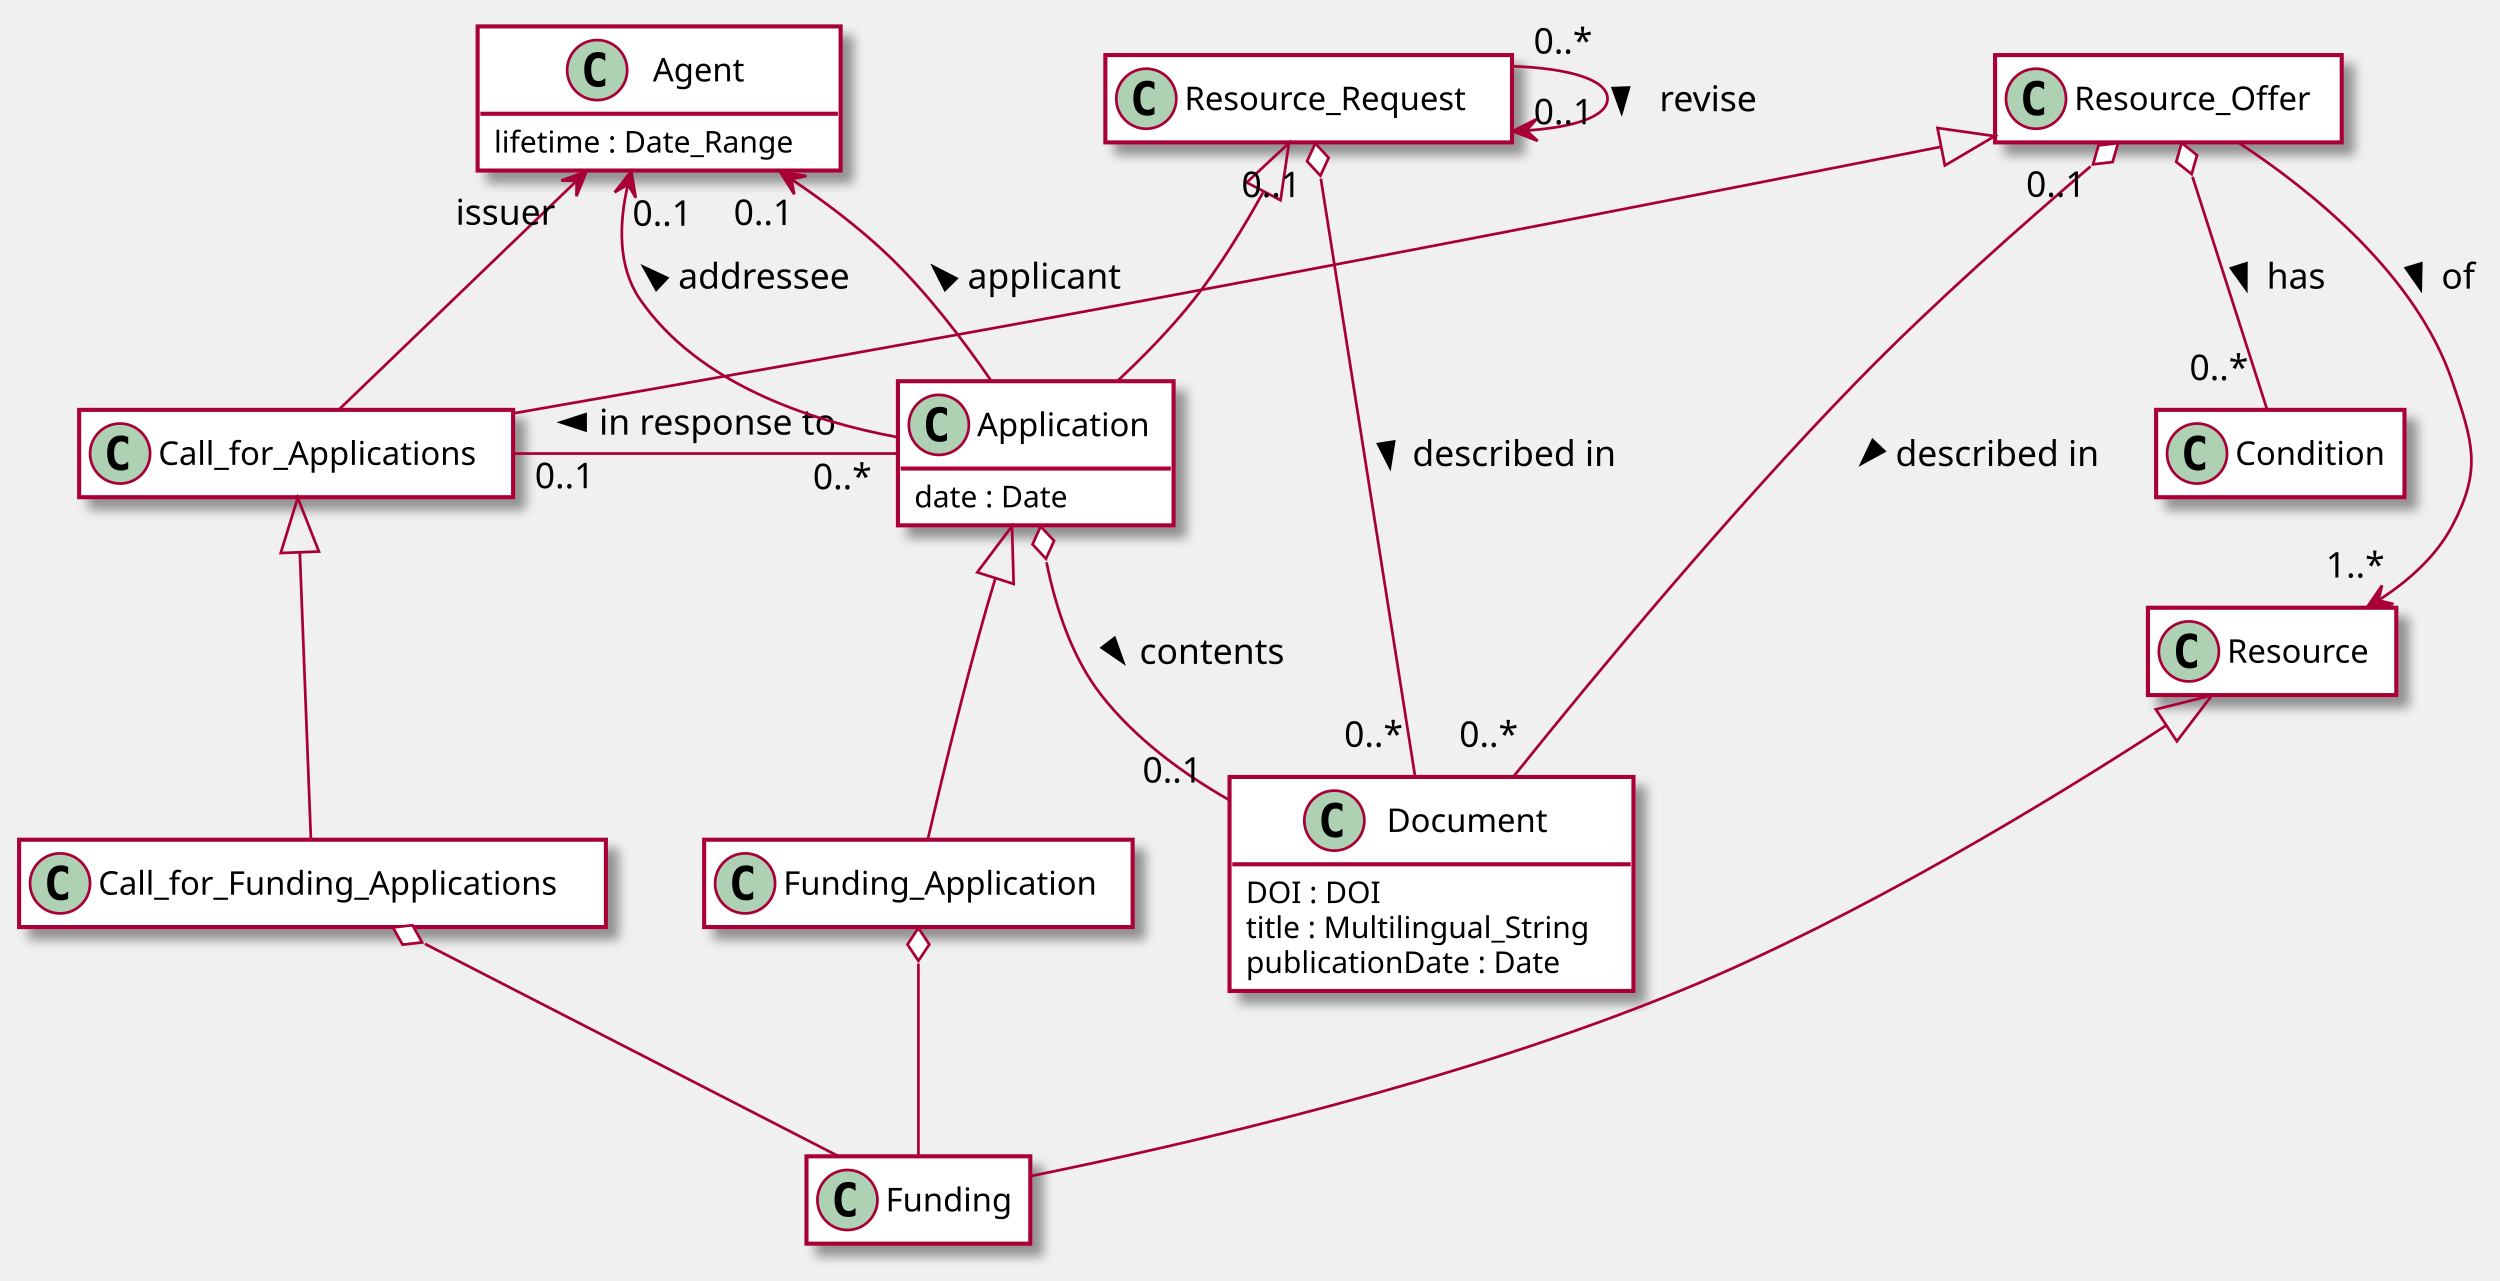
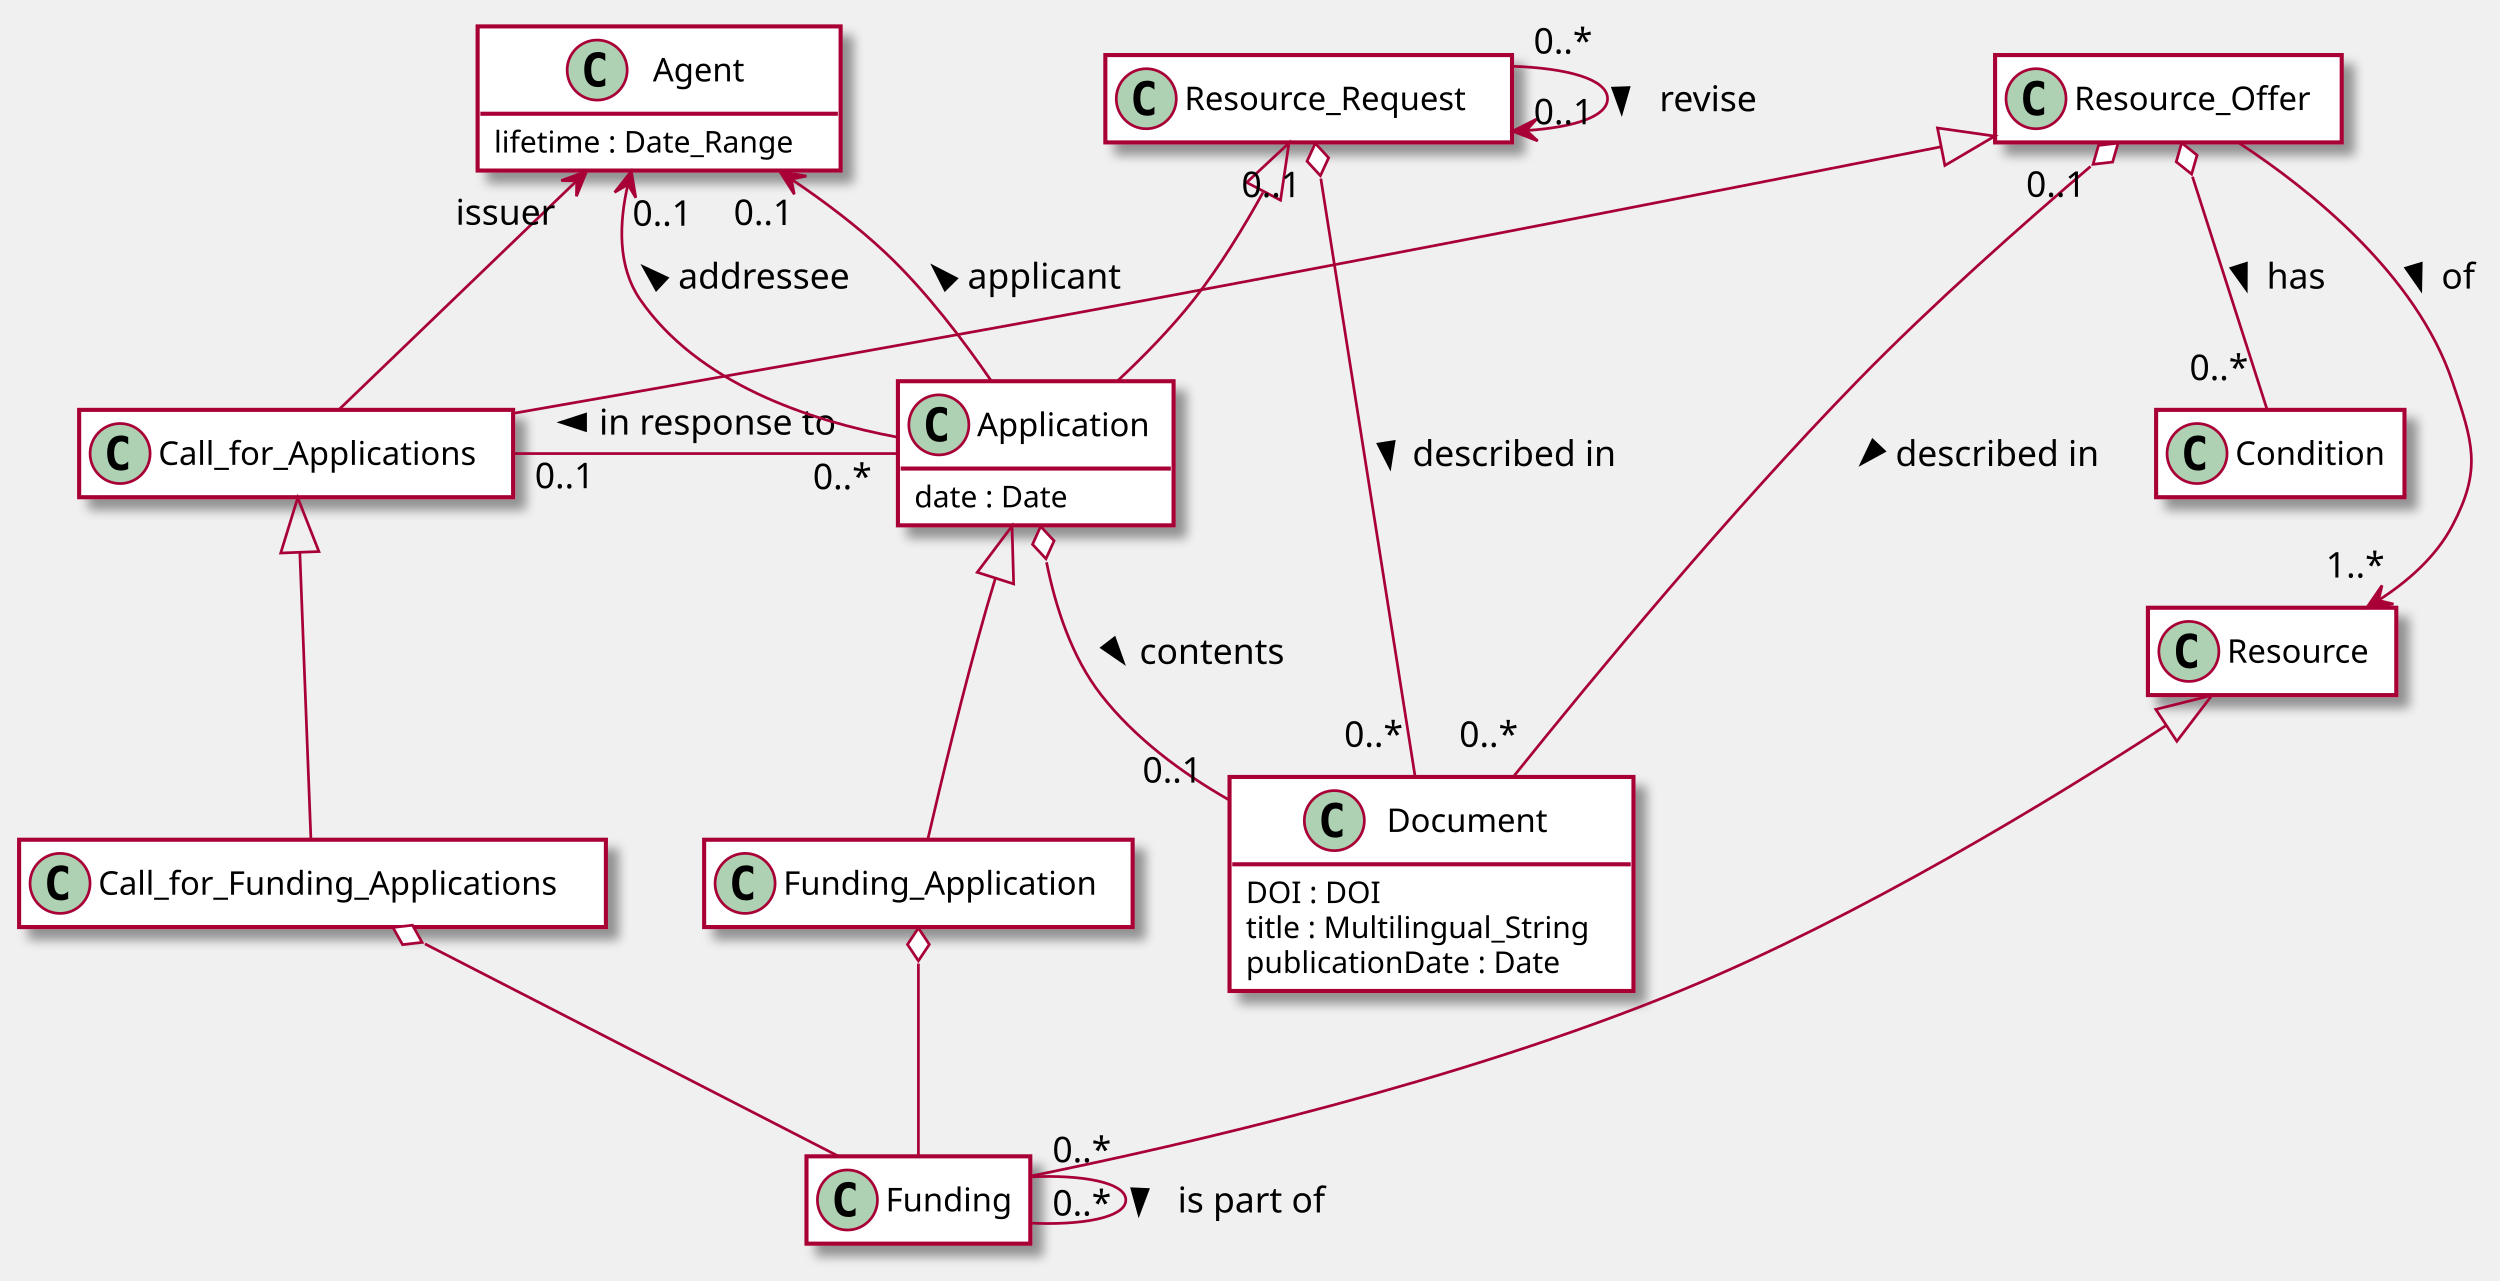
<svg xmlns="http://www.w3.org/2000/svg" contentScriptType="application/ecmascript" contentStyleType="text/css" height="469px" preserveAspectRatio="none" style="width:916px;height:469px;background:#FFFFFF;" version="1.1" viewBox="0 0 916 469" width="916px" zoomAndPan="magnify">
  <defs>
-     <filter height="300%" id="f1tsft552z4iw" width="300%" x="-1" y="-1">
+     <filter height="300%" id="f1db0bf0p5fhx" width="300%" x="-1" y="-1">
      <feGaussianBlur result="blurOut" stdDeviation="2.0" />
      <feColorMatrix in="blurOut" result="blurOut2" type="matrix" values="0 0 0 0 0 0 0 0 0 0 0 0 0 0 0 0 0 0 .4 0" />
      <feOffset dx="4.0" dy="4.0" in="blurOut2" result="blurOut3" />
      <feBlend in="SourceGraphic" in2="blurOut3" mode="normal" />
    </filter>
  </defs>
  <g>
-     <rect codeLine="310" fill="#FFFFFF" filter="url(#f1tsft552z4iw)" height="32" id="Call_for_Applications" style="stroke:#A80036;stroke-width:1.5;" width="159" x="29" y="150.177" />
+     <rect codeLine="314" fill="#FFFFFF" filter="url(#f1db0bf0p5fhx)" height="32" id="Call_for_Applications" style="stroke:#A80036;stroke-width:1.5;" width="159" x="29" y="150.177" />
    <ellipse cx="44" cy="166.177" fill="#ADD1B2" rx="11" ry="11" style="stroke:#A80036;stroke-width:1.0;" />
    <path d="M46.969,171.818 Q46.391,172.114 45.75,172.255 Q45.109,172.411 44.406,172.411 Q41.906,172.411 40.578,170.771 Q39.266,169.114 39.266,165.989 Q39.266,162.864 40.578,161.208 Q41.906,159.552 44.406,159.552 Q45.109,159.552 45.75,159.708 Q46.406,159.864 46.969,160.161 L46.969,162.88 Q46.344,162.302 45.75,162.036 Q45.156,161.755 44.531,161.755 Q43.188,161.755 42.5,162.833 Q41.812,163.896 41.812,165.989 Q41.812,168.083 42.5,169.161 Q43.188,170.224 44.531,170.224 Q45.156,170.224 45.75,169.958 Q46.344,169.677 46.969,169.099 L46.969,171.818 Z " fill="#000000" />
    <text fill="#000000" font-family="sans-serif" font-size="12" lengthAdjust="spacing" textLength="127" x="58" y="170.331">Call_for_Applications</text>
-     <rect codeLine="10" fill="#FFFFFF" filter="url(#f1tsft552z4iw)" height="52.805" id="Agent" style="stroke:#A80036;stroke-width:1.5;" width="133" x="175" y="9.677" />
+     <rect codeLine="10" fill="#FFFFFF" filter="url(#f1db0bf0p5fhx)" height="52.805" id="Agent" style="stroke:#A80036;stroke-width:1.5;" width="133" x="175" y="9.677" />
    <ellipse cx="218.8" cy="25.677" fill="#ADD1B2" rx="11" ry="11" style="stroke:#A80036;stroke-width:1.0;" />
    <path d="M221.769,31.318 Q221.191,31.614 220.55,31.755 Q219.909,31.911 219.206,31.911 Q216.706,31.911 215.378,30.271 Q214.066,28.614 214.066,25.489 Q214.066,22.364 215.378,20.708 Q216.706,19.052 219.206,19.052 Q219.909,19.052 220.55,19.208 Q221.206,19.364 221.769,19.661 L221.769,22.38 Q221.144,21.802 220.55,21.536 Q219.956,21.255 219.331,21.255 Q217.988,21.255 217.3,22.333 Q216.613,23.396 216.613,25.489 Q216.613,27.583 217.3,28.661 Q217.988,29.724 219.331,29.724 Q219.956,29.724 220.55,29.458 Q221.144,29.177 221.769,28.599 L221.769,31.318 Z " fill="#000000" />
    <text fill="#000000" font-family="sans-serif" font-size="12" lengthAdjust="spacing" textLength="37" x="239.2" y="29.831">Agent</text>
    <line style="stroke:#A80036;stroke-width:1.5;" x1="176" x2="307" y1="41.677" y2="41.677" />
    <text fill="#000000" font-family="sans-serif" font-size="11" lengthAdjust="spacing" textLength="121" x="181" y="55.887">lifetime : Date_Range</text>
-     <rect codeLine="289" fill="#FFFFFF" filter="url(#f1tsft552z4iw)" height="52.805" id="Application" style="stroke:#A80036;stroke-width:1.5;" width="101" x="329" y="139.677" />
+     <rect codeLine="293" fill="#FFFFFF" filter="url(#f1db0bf0p5fhx)" height="52.805" id="Application" style="stroke:#A80036;stroke-width:1.5;" width="101" x="329" y="139.677" />
    <ellipse cx="344" cy="155.677" fill="#ADD1B2" rx="11" ry="11" style="stroke:#A80036;stroke-width:1.0;" />
    <path d="M346.969,161.318 Q346.391,161.614 345.75,161.755 Q345.109,161.911 344.406,161.911 Q341.906,161.911 340.578,160.271 Q339.266,158.614 339.266,155.489 Q339.266,152.364 340.578,150.708 Q341.906,149.052 344.406,149.052 Q345.109,149.052 345.75,149.208 Q346.406,149.364 346.969,149.661 L346.969,152.38 Q346.344,151.802 345.75,151.536 Q345.156,151.255 344.531,151.255 Q343.188,151.255 342.5,152.333 Q341.812,153.396 341.812,155.489 Q341.812,157.583 342.5,158.661 Q343.188,159.724 344.531,159.724 Q345.156,159.724 345.75,159.458 Q346.344,159.177 346.969,158.599 L346.969,161.318 Z " fill="#000000" />
    <text fill="#000000" font-family="sans-serif" font-size="12" lengthAdjust="spacing" textLength="69" x="358" y="159.831">Application</text>
    <line style="stroke:#A80036;stroke-width:1.5;" x1="330" x2="429" y1="171.677" y2="171.677" />
    <text fill="#000000" font-family="sans-serif" font-size="11" lengthAdjust="spacing" textLength="63" x="335" y="185.887">date : Date</text>
-     <rect codeLine="485" fill="#FFFFFF" filter="url(#f1tsft552z4iw)" height="32" id="Resource_Offer" style="stroke:#A80036;stroke-width:1.5;" width="127" x="731" y="20.177" />
+     <rect codeLine="489" fill="#FFFFFF" filter="url(#f1db0bf0p5fhx)" height="32" id="Resource_Offer" style="stroke:#A80036;stroke-width:1.5;" width="127" x="731" y="20.177" />
    <ellipse cx="746" cy="36.177" fill="#ADD1B2" rx="11" ry="11" style="stroke:#A80036;stroke-width:1.0;" />
    <path d="M748.969,41.818 Q748.391,42.114 747.75,42.255 Q747.109,42.411 746.406,42.411 Q743.906,42.411 742.578,40.771 Q741.266,39.114 741.266,35.989 Q741.266,32.864 742.578,31.208 Q743.906,29.552 746.406,29.552 Q747.109,29.552 747.75,29.708 Q748.406,29.864 748.969,30.161 L748.969,32.88 Q748.344,32.302 747.75,32.036 Q747.156,31.755 746.531,31.755 Q745.188,31.755 744.5,32.833 Q743.812,33.896 743.812,35.989 Q743.812,38.083 744.5,39.161 Q745.188,40.224 746.531,40.224 Q747.156,40.224 747.75,39.958 Q748.344,39.677 748.969,39.099 L748.969,41.818 Z " fill="#000000" />
    <text fill="#000000" font-family="sans-serif" font-size="12" lengthAdjust="spacing" textLength="95" x="760" y="40.331">Resource_Offer</text>
-     <rect codeLine="203" fill="#FFFFFF" filter="url(#f1tsft552z4iw)" height="78.414" id="Document" style="stroke:#A80036;stroke-width:1.5;" width="148" x="450.5" y="284.677" />
+     <rect codeLine="203" fill="#FFFFFF" filter="url(#f1db0bf0p5fhx)" height="78.414" id="Document" style="stroke:#A80036;stroke-width:1.5;" width="148" x="450.5" y="284.677" />
    <ellipse cx="488.9" cy="300.677" fill="#ADD1B2" rx="11" ry="11" style="stroke:#A80036;stroke-width:1.0;" />
    <path d="M491.869,306.318 Q491.291,306.614 490.65,306.755 Q490.009,306.911 489.306,306.911 Q486.806,306.911 485.478,305.271 Q484.166,303.614 484.166,300.489 Q484.166,297.364 485.478,295.708 Q486.806,294.052 489.306,294.052 Q490.009,294.052 490.65,294.208 Q491.306,294.364 491.869,294.661 L491.869,297.38 Q491.244,296.802 490.65,296.536 Q490.056,296.255 489.431,296.255 Q488.087,296.255 487.4,297.333 Q486.712,298.396 486.712,300.489 Q486.712,302.583 487.4,303.661 Q488.087,304.724 489.431,304.724 Q490.056,304.724 490.65,304.458 Q491.244,304.177 491.869,303.599 L491.869,306.318 Z " fill="#000000" />
    <text fill="#000000" font-family="sans-serif" font-size="12" lengthAdjust="spacing" textLength="64" x="508.1" y="304.831">Document</text>
    <line style="stroke:#A80036;stroke-width:1.5;" x1="451.5" x2="597.5" y1="316.677" y2="316.677" />
    <text fill="#000000" font-family="sans-serif" font-size="11" lengthAdjust="spacing" textLength="52" x="456.5" y="330.887">DOI : DOI</text>
    <text fill="#000000" font-family="sans-serif" font-size="11" lengthAdjust="spacing" textLength="136" x="456.5" y="343.692">title : Multilingual_String</text>
    <text fill="#000000" font-family="sans-serif" font-size="11" lengthAdjust="spacing" textLength="125" x="456.5" y="356.497">publicationDate : Date</text>
-     <rect codeLine="507" fill="#FFFFFF" filter="url(#f1tsft552z4iw)" height="32" id="Resource_Request" style="stroke:#A80036;stroke-width:1.5;" width="149" x="405" y="20.177" />
+     <rect codeLine="511" fill="#FFFFFF" filter="url(#f1db0bf0p5fhx)" height="32" id="Resource_Request" style="stroke:#A80036;stroke-width:1.5;" width="149" x="405" y="20.177" />
    <ellipse cx="420" cy="36.177" fill="#ADD1B2" rx="11" ry="11" style="stroke:#A80036;stroke-width:1.0;" />
    <path d="M422.969,41.818 Q422.391,42.114 421.75,42.255 Q421.109,42.411 420.406,42.411 Q417.906,42.411 416.578,40.771 Q415.266,39.114 415.266,35.989 Q415.266,32.864 416.578,31.208 Q417.906,29.552 420.406,29.552 Q421.109,29.552 421.75,29.708 Q422.406,29.864 422.969,30.161 L422.969,32.88 Q422.344,32.302 421.75,32.036 Q421.156,31.755 420.531,31.755 Q419.188,31.755 418.5,32.833 Q417.812,33.896 417.812,35.989 Q417.812,38.083 418.5,39.161 Q419.188,40.224 420.531,40.224 Q421.156,40.224 421.75,39.958 Q422.344,39.677 422.969,39.099 L422.969,41.818 Z " fill="#000000" />
    <text fill="#000000" font-family="sans-serif" font-size="12" lengthAdjust="spacing" textLength="117" x="434" y="40.331">Resource_Request</text>
-     <rect codeLine="185" fill="#FFFFFF" filter="url(#f1tsft552z4iw)" height="32" id="Resource" style="stroke:#A80036;stroke-width:1.5;" width="91" x="787" y="222.677" />
+     <rect codeLine="185" fill="#FFFFFF" filter="url(#f1db0bf0p5fhx)" height="32" id="Resource" style="stroke:#A80036;stroke-width:1.5;" width="91" x="787" y="222.677" />
    <ellipse cx="802" cy="238.677" fill="#ADD1B2" rx="11" ry="11" style="stroke:#A80036;stroke-width:1.0;" />
    <path d="M804.969,244.318 Q804.391,244.614 803.75,244.755 Q803.109,244.911 802.406,244.911 Q799.906,244.911 798.578,243.271 Q797.266,241.614 797.266,238.489 Q797.266,235.364 798.578,233.708 Q799.906,232.052 802.406,232.052 Q803.109,232.052 803.75,232.208 Q804.406,232.364 804.969,232.661 L804.969,235.38 Q804.344,234.802 803.75,234.536 Q803.156,234.255 802.531,234.255 Q801.188,234.255 800.5,235.333 Q799.812,236.396 799.812,238.489 Q799.812,240.583 800.5,241.661 Q801.188,242.724 802.531,242.724 Q803.156,242.724 803.75,242.458 Q804.344,242.177 804.969,241.599 L804.969,244.318 Z " fill="#000000" />
    <text fill="#000000" font-family="sans-serif" font-size="12" lengthAdjust="spacing" textLength="59" x="816" y="242.831">Resource</text>
-     <rect codeLine="498" fill="#FFFFFF" filter="url(#f1tsft552z4iw)" height="32" id="Condition" style="stroke:#A80036;stroke-width:1.5;" width="91" x="790" y="150.177" />
+     <rect codeLine="502" fill="#FFFFFF" filter="url(#f1db0bf0p5fhx)" height="32" id="Condition" style="stroke:#A80036;stroke-width:1.5;" width="91" x="790" y="150.177" />
    <ellipse cx="805" cy="166.177" fill="#ADD1B2" rx="11" ry="11" style="stroke:#A80036;stroke-width:1.0;" />
    <path d="M807.969,171.818 Q807.391,172.114 806.75,172.255 Q806.109,172.411 805.406,172.411 Q802.906,172.411 801.578,170.771 Q800.266,169.114 800.266,165.989 Q800.266,162.864 801.578,161.208 Q802.906,159.552 805.406,159.552 Q806.109,159.552 806.75,159.708 Q807.406,159.864 807.969,160.161 L807.969,162.88 Q807.344,162.302 806.75,162.036 Q806.156,161.755 805.531,161.755 Q804.188,161.755 803.5,162.833 Q802.812,163.896 802.812,165.989 Q802.812,168.083 803.5,169.161 Q804.188,170.224 805.531,170.224 Q806.156,170.224 806.75,169.958 Q807.344,169.677 807.969,169.099 L807.969,171.818 Z " fill="#000000" />
    <text fill="#000000" font-family="sans-serif" font-size="12" lengthAdjust="spacing" textLength="59" x="819" y="170.331">Condition</text>
-     <rect codeLine="190" fill="#FFFFFF" filter="url(#f1tsft552z4iw)" height="32" id="Funding" style="stroke:#A80036;stroke-width:1.5;" width="82" x="295.5" y="423.677" />
+     <rect codeLine="190" fill="#FFFFFF" filter="url(#f1db0bf0p5fhx)" height="32" id="Funding" style="stroke:#A80036;stroke-width:1.5;" width="82" x="295.5" y="423.677" />
    <ellipse cx="310.5" cy="439.677" fill="#ADD1B2" rx="11" ry="11" style="stroke:#A80036;stroke-width:1.0;" />
    <path d="M313.469,445.318 Q312.891,445.614 312.25,445.755 Q311.609,445.911 310.906,445.911 Q308.406,445.911 307.078,444.271 Q305.766,442.614 305.766,439.489 Q305.766,436.364 307.078,434.708 Q308.406,433.052 310.906,433.052 Q311.609,433.052 312.25,433.208 Q312.906,433.364 313.469,433.661 L313.469,436.38 Q312.844,435.802 312.25,435.536 Q311.656,435.255 311.031,435.255 Q309.688,435.255 309,436.333 Q308.312,437.396 308.312,439.489 Q308.312,441.583 309,442.661 Q309.688,443.724 311.031,443.724 Q311.656,443.724 312.25,443.458 Q312.844,443.177 313.469,442.599 L313.469,445.318 Z " fill="#000000" />
    <text fill="#000000" font-family="sans-serif" font-size="12" lengthAdjust="spacing" textLength="50" x="324.5" y="443.831">Funding</text>
-     <rect codeLine="301" fill="#FFFFFF" filter="url(#f1tsft552z4iw)" height="32" id="Funding_Application" style="stroke:#A80036;stroke-width:1.5;" width="157" x="258" y="307.677" />
+     <rect codeLine="305" fill="#FFFFFF" filter="url(#f1db0bf0p5fhx)" height="32" id="Funding_Application" style="stroke:#A80036;stroke-width:1.5;" width="157" x="258" y="307.677" />
    <ellipse cx="273" cy="323.677" fill="#ADD1B2" rx="11" ry="11" style="stroke:#A80036;stroke-width:1.0;" />
    <path d="M275.969,329.318 Q275.391,329.614 274.75,329.755 Q274.109,329.911 273.406,329.911 Q270.906,329.911 269.578,328.271 Q268.266,326.614 268.266,323.489 Q268.266,320.364 269.578,318.708 Q270.906,317.052 273.406,317.052 Q274.109,317.052 274.75,317.208 Q275.406,317.364 275.969,317.661 L275.969,320.38 Q275.344,319.802 274.75,319.536 Q274.156,319.255 273.531,319.255 Q272.188,319.255 271.5,320.333 Q270.812,321.396 270.812,323.489 Q270.812,325.583 271.5,326.661 Q272.188,327.724 273.531,327.724 Q274.156,327.724 274.75,327.458 Q275.344,327.177 275.969,326.599 L275.969,329.318 Z " fill="#000000" />
    <text fill="#000000" font-family="sans-serif" font-size="12" lengthAdjust="spacing" textLength="125" x="287" y="327.831">Funding_Application</text>
-     <rect codeLine="315" fill="#FFFFFF" filter="url(#f1tsft552z4iw)" height="32" id="Call_for_Funding_Applications" style="stroke:#A80036;stroke-width:1.5;" width="215" x="7" y="307.677" />
+     <rect codeLine="319" fill="#FFFFFF" filter="url(#f1db0bf0p5fhx)" height="32" id="Call_for_Funding_Applications" style="stroke:#A80036;stroke-width:1.5;" width="215" x="7" y="307.677" />
    <ellipse cx="22" cy="323.677" fill="#ADD1B2" rx="11" ry="11" style="stroke:#A80036;stroke-width:1.0;" />
    <path d="M24.969,329.318 Q24.391,329.614 23.75,329.755 Q23.109,329.911 22.406,329.911 Q19.906,329.911 18.578,328.271 Q17.266,326.614 17.266,323.489 Q17.266,320.364 18.578,318.708 Q19.906,317.052 22.406,317.052 Q23.109,317.052 23.75,317.208 Q24.406,317.364 24.969,317.661 L24.969,320.38 Q24.344,319.802 23.75,319.536 Q23.156,319.255 22.531,319.255 Q21.188,319.255 20.5,320.333 Q19.812,321.396 19.812,323.489 Q19.812,325.583 20.5,326.661 Q21.188,327.724 22.531,327.724 Q23.156,327.724 23.75,327.458 Q24.344,327.177 24.969,326.599 L24.969,329.318 Z " fill="#000000" />
    <text fill="#000000" font-family="sans-serif" font-size="12" lengthAdjust="spacing" textLength="183" x="36" y="327.831">Call_for_Funding_Applications</text>
-     <path codeLine="353" d="M211,66.527 C183.94,92.567 145.51,129.557 124.22,150.047 " fill="none" id="Agent-backto-Call_for_Applications" style="stroke:#A80036;stroke-width:1.0;" />
+     <path codeLine="357" d="M211,66.527 C183.94,92.567 145.51,129.557 124.22,150.047 " fill="none" id="Agent-backto-Call_for_Applications" style="stroke:#A80036;stroke-width:1.0;" />
    <polygon fill="#A80036" points="214.91,62.777,205.655,66.145,211.311,66.248,211.208,71.903,214.91,62.777" style="stroke:#A80036;stroke-width:1.0;" />
    <text fill="#000000" font-family="sans-serif" font-size="13" lengthAdjust="spacing" textLength="38" x="166.937" y="82.339">issuer</text>
-     <path codeLine="361" d="M188.34,166.177 C233.78,166.177 289.32,166.177 328.8,166.177 " fill="none" id="Call_for_Applications-Application" style="stroke:#A80036;stroke-width:1.0;" />
+     <path codeLine="365" d="M188.34,166.177 C233.78,166.177 289.32,166.177 328.8,166.177 " fill="none" id="Call_for_Applications-Application" style="stroke:#A80036;stroke-width:1.0;" />
    <polygon fill="#000000" points="205.5,154.743,214.545,157.682,214.545,151.804,205.5,154.743" style="stroke:#000000;stroke-width:1.0;" />
    <text fill="#000000" font-family="sans-serif" font-size="13" lengthAdjust="spacing" textLength="91" x="219.5" y="159.244">in response to</text>
    <text fill="#000000" font-family="sans-serif" font-size="13" lengthAdjust="spacing" textLength="24" x="195.946" y="178.87">0..1</text>
    <text fill="#000000" font-family="sans-serif" font-size="13" lengthAdjust="spacing" textLength="23" x="297.831" y="179.226">0..*</text>
-     <path codeLine="494" d="M711.11,53.797 C635.57,68.747 521.16,91.157 421.5,109.677 C342.15,124.427 251.31,140.437 188,151.457 " fill="none" id="Resource_Offer-backto-Call_for_Applications" style="stroke:#A80036;stroke-width:1.0;" />
+     <path codeLine="498" d="M711.11,53.797 C635.57,68.747 521.16,91.157 421.5,109.677 C342.15,124.427 251.31,140.437 188,151.457 " fill="none" id="Resource_Offer-backto-Call_for_Applications" style="stroke:#A80036;stroke-width:1.0;" />
    <polygon fill="none" points="709.89,46.897,730.87,49.877,712.61,60.627,709.89,46.897" style="stroke:#A80036;stroke-width:1.0;" />
-     <path codeLine="345" d="M290.1,65.747 C301.94,73.747 314.16,82.937 324.5,92.677 C339.33,106.657 353.18,124.957 363.27,139.667 " fill="none" id="Agent-backto-Application" style="stroke:#A80036;stroke-width:1.0;" />
+     <path codeLine="349" d="M290.1,65.747 C301.94,73.747 314.16,82.937 324.5,92.677 C339.33,106.657 353.18,124.957 363.27,139.667 " fill="none" id="Agent-backto-Application" style="stroke:#A80036;stroke-width:1.0;" />
    <polygon fill="#A80036" points="285.75,62.857,291.02,71.177,289.91,65.63,295.457,64.521,285.75,62.857" style="stroke:#A80036;stroke-width:1.0;" />
    <polygon fill="#000000" points="341.983,97.69,346.257,106.186,350.434,102.051,341.983,97.69" style="stroke:#000000;stroke-width:1.0;" />
    <text fill="#000000" font-family="sans-serif" font-size="13" lengthAdjust="spacing" textLength="58" x="354.5" y="105.744">applicant</text>
    <text fill="#000000" font-family="sans-serif" font-size="13" lengthAdjust="spacing" textLength="24" x="268.805" y="82.437">0..1</text>
-     <path codeLine="349" d="M230.03,67.747 C226.84,81.637 226.2,97.617 234.5,109.677 C255.58,140.327 296.07,154.057 328.92,160.207 " fill="none" id="Agent-backto-Application-1" style="stroke:#A80036;stroke-width:1.0;" />
+     <path codeLine="353" d="M230.03,67.747 C226.84,81.637 226.2,97.617 234.5,109.677 C255.58,140.327 296.07,154.057 328.92,160.207 " fill="none" id="Agent-backto-Application-1" style="stroke:#A80036;stroke-width:1.0;" />
    <polygon fill="#A80036" points="231.31,62.737,225.198,70.46,230.067,67.58,232.947,72.449,231.31,62.737" style="stroke:#A80036;stroke-width:1.0;" />
    <polygon fill="#000000" points="235.848,97.829,240.448,106.153,244.462,101.859,235.848,97.829" style="stroke:#000000;stroke-width:1.0;" />
    <text fill="#000000" font-family="sans-serif" font-size="13" lengthAdjust="spacing" textLength="67" x="248.5" y="105.744">addressee</text>
    <text fill="#000000" font-family="sans-serif" font-size="13" lengthAdjust="spacing" textLength="24" x="231.729" y="82.718">0..1</text>
-     <path codeLine="365" d="M383.45,206.017 C386.72,222.377 392.67,240.807 403.5,254.677 C415.81,270.437 432.86,283.127 450.28,293.077 " fill="none" id="Application-backto-Document" style="stroke:#A80036;stroke-width:1.0;" />
+     <path codeLine="369" d="M383.45,206.017 C386.72,222.377 392.67,240.807 403.5,254.677 C415.81,270.437 432.86,283.127 450.28,293.077 " fill="none" id="Application-backto-Document" style="stroke:#A80036;stroke-width:1.0;" />
    <polygon fill="#FFFFFF" points="381.29,192.897,378.32,199.468,383.243,204.737,386.213,198.166,381.29,192.897" style="stroke:#A80036;stroke-width:1.0;" />
    <polygon fill="#000000" points="411.545,242.709,408.368,233.745,403.706,237.324,411.545,242.709" style="stroke:#000000;stroke-width:1.0;" />
    <text fill="#000000" font-family="sans-serif" font-size="13" lengthAdjust="spacing" textLength="56" x="417.5" y="243.244">contents</text>
    <text fill="#000000" font-family="sans-serif" font-size="13" lengthAdjust="spacing" textLength="24" x="418.601" y="286.738">0..1</text>
-     <path codeLine="512" d="M462.75,70.557 C455.7,83.317 446.94,97.667 437.5,109.677 C429.23,120.197 419.01,130.627 409.46,139.567 " fill="none" id="Resource_Request-backto-Application" style="stroke:#A80036;stroke-width:1.0;" />
+     <path codeLine="516" d="M462.75,70.557 C455.7,83.317 446.94,97.667 437.5,109.677 C429.23,120.197 419.01,130.627 409.46,139.567 " fill="none" id="Resource_Request-backto-Application" style="stroke:#A80036;stroke-width:1.0;" />
    <polygon fill="none" points="456.79,66.857,472.28,52.397,469.19,73.357,456.79,66.857" style="stroke:#A80036;stroke-width:1.0;" />
-     <path codeLine="490" d="M820.45,52.437 C846.7,69.687 885.23,100.547 898.5,139.677 C906.06,161.987 909.51,171.847 898.5,192.677 C892.49,204.047 882.18,213.077 871.47,219.977 " fill="none" id="Resource_Offer-to-Resource" style="stroke:#A80036;stroke-width:1.0;" />
+     <path codeLine="494" d="M820.45,52.437 C846.7,69.687 885.23,100.547 898.5,139.677 C906.06,161.987 909.51,171.847 898.5,192.677 C892.49,204.047 882.18,213.077 871.47,219.977 " fill="none" id="Resource_Offer-to-Resource" style="stroke:#A80036;stroke-width:1.0;" />
    <polygon fill="#A80036" points="867.2,222.617,876.962,221.316,871.461,220,872.776,214.499,867.2,222.617" style="stroke:#A80036;stroke-width:1.0;" />
    <polygon fill="#000000" points="886.957,106.026,887.133,96.517,881.51,98.23,886.957,106.026" style="stroke:#000000;stroke-width:1.0;" />
    <text fill="#000000" font-family="sans-serif" font-size="13" lengthAdjust="spacing" textLength="12" x="894.5" y="105.744">of</text>
    <text fill="#000000" font-family="sans-serif" font-size="13" lengthAdjust="spacing" textLength="23" x="852.175" y="211.608">1..*</text>
-     <path codeLine="503" d="M803.33,64.747 C811.69,90.837 823.93,129.047 830.64,150.007 " fill="none" id="Resource_Offer-backto-Condition" style="stroke:#A80036;stroke-width:1.0;" />
+     <path codeLine="507" d="M803.33,64.747 C811.69,90.837 823.93,129.047 830.64,150.007 " fill="none" id="Resource_Offer-backto-Condition" style="stroke:#A80036;stroke-width:1.0;" />
    <polygon fill="#FFFFFF" points="799.36,52.367,797.378,59.3,803.016,63.797,804.998,56.863,799.36,52.367" style="stroke:#A80036;stroke-width:1.0;" />
    <polygon fill="#000000" points="823.025,106.005,823.065,96.495,817.467,98.288,823.025,106.005" style="stroke:#000000;stroke-width:1.0;" />
    <text fill="#000000" font-family="sans-serif" font-size="13" lengthAdjust="spacing" textLength="23" x="830.5" y="105.744">has</text>
    <text fill="#000000" font-family="sans-serif" font-size="13" lengthAdjust="spacing" textLength="23" x="802.221" y="139.255">0..*</text>
-     <path codeLine="520" d="M765.98,60.977 C742.32,81.147 708.2,111.237 680.5,139.677 C634.04,187.377 584.92,246.677 554.48,284.607 " fill="none" id="Resource_Offer-backto-Document" style="stroke:#A80036;stroke-width:1.0;" />
+     <path codeLine="524" d="M765.98,60.977 C742.32,81.147 708.2,111.237 680.5,139.677 C634.04,187.377 584.92,246.677 554.48,284.607 " fill="none" id="Resource_Offer-backto-Document" style="stroke:#A80036;stroke-width:1.0;" />
    <polygon fill="#FFFFFF" points="776.05,52.447,768.886,53.274,766.894,60.204,774.058,59.377,776.05,52.447" style="stroke:#A80036;stroke-width:1.0;" />
    <polygon fill="#000000" points="682.064,169.876,690.415,165.324,686.144,161.285,682.064,169.876" style="stroke:#000000;stroke-width:1.0;" />
    <text fill="#000000" font-family="sans-serif" font-size="13" lengthAdjust="spacing" textLength="77" x="694.5" y="170.744">described in</text>
    <text fill="#000000" font-family="sans-serif" font-size="13" lengthAdjust="spacing" textLength="24" x="742.344" y="72.112">0..1</text>
    <text fill="#000000" font-family="sans-serif" font-size="13" lengthAdjust="spacing" textLength="23" x="534.656" y="273.645">0..*</text>
-     <path codeLine="516" d="M483.96,65.457 C492.09,117.047 509.34,226.487 518.5,284.587 " fill="none" id="Resource_Request-backto-Document" style="stroke:#A80036;stroke-width:1.0;" />
+     <path codeLine="520" d="M483.96,65.457 C492.09,117.047 509.34,226.487 518.5,284.587 " fill="none" id="Resource_Request-backto-Document" style="stroke:#A80036;stroke-width:1.0;" />
    <polygon fill="#FFFFFF" points="481.92,52.527,478.905,59.078,483.792,64.38,486.807,57.829,481.92,52.527" style="stroke:#A80036;stroke-width:1.0;" />
    <polygon fill="#000000" points="509.279,171.182,510.773,161.79,504.967,162.705,509.279,171.182" style="stroke:#000000;stroke-width:1.0;" />
    <text fill="#000000" font-family="sans-serif" font-size="13" lengthAdjust="spacing" textLength="77" x="517.5" y="170.744">described in</text>
    <text fill="#000000" font-family="sans-serif" font-size="13" lengthAdjust="spacing" textLength="24" x="454.866" y="72.217">0..1</text>
    <text fill="#000000" font-family="sans-serif" font-size="13" lengthAdjust="spacing" textLength="23" x="492.492" y="273.622">0..*</text>
-     <path codeLine="524" d="M554.22,24.287 C574.01,24.967 589,28.927 589,36.177 C589,42.747 576.69,46.617 559.65,47.797 " fill="none" id="Resource_Request-to-Resource_Request" style="stroke:#A80036;stroke-width:1.0;" />
+     <path codeLine="528" d="M554.22,24.287 C574.01,24.967 589,28.927 589,36.177 C589,42.747 576.69,46.617 559.65,47.797 " fill="none" id="Resource_Request-to-Resource_Request" style="stroke:#A80036;stroke-width:1.0;" />
    <polygon fill="#A80036" points="554.22,48.067,563.404,51.626,559.214,47.824,563.015,43.635,554.22,48.067" style="stroke:#A80036;stroke-width:1.0;" />
    <polygon fill="#000000" points="594.172,41.24,596.798,32.1,590.924,32.302,594.172,41.24" style="stroke:#000000;stroke-width:1.0;" />
    <text fill="#000000" font-family="sans-serif" font-size="13" lengthAdjust="spacing" textLength="38" x="608" y="40.744">revise</text>
    <text fill="#000000" font-family="sans-serif" font-size="13" lengthAdjust="spacing" textLength="23" x="561.899" y="19.633">0..*</text>
    <text fill="#000000" font-family="sans-serif" font-size="13" lengthAdjust="spacing" textLength="24" x="561.943" y="45.531">0..1</text>
    <path codeLine="195" d="M793.69,265.797 C751.59,293.147 681.65,335.797 616.5,362.677 C534.78,396.397 433.52,419.597 377.91,430.857 " fill="none" id="Resource-backto-Funding" style="stroke:#A80036;stroke-width:1.0;" />
    <polygon fill="none" points="789.89,259.917,810.45,254.757,797.6,271.607,789.89,259.917" style="stroke:#A80036;stroke-width:1.0;" />
-     <path codeLine="306" d="M364.72,211.837 C363.6,215.497 362.51,219.147 361.5,222.677 C352.97,252.437 344.55,287.647 339.99,307.347 " fill="none" id="Application-backto-Funding_Application" style="stroke:#A80036;stroke-width:1.0;" />
+     <path codeLine="220" d="M377.55,431.207 C396.25,430.337 412.5,433.167 412.5,439.677 C412.5,446.187 396.25,449.017 377.55,448.147 " fill="none" id="Funding-Funding" style="stroke:#A80036;stroke-width:1.0;" />
+     <polygon fill="#000000" points="417.268,444.738,420.624,435.839,414.752,435.566,417.268,444.738" style="stroke:#000000;stroke-width:1.0;" />
+     <text fill="#000000" font-family="sans-serif" font-size="13" lengthAdjust="spacing" textLength="56" x="431.5" y="444.244">is part of</text>
+     <text fill="#000000" font-family="sans-serif" font-size="13" lengthAdjust="spacing" textLength="23" x="385.597" y="425.839">0..*</text>
+     <text fill="#000000" font-family="sans-serif" font-size="13" lengthAdjust="spacing" textLength="23" x="385.597" y="445.373">0..*</text>
+     <path codeLine="310" d="M364.72,211.837 C363.6,215.497 362.51,219.147 361.5,222.677 C352.97,252.437 344.55,287.647 339.99,307.347 " fill="none" id="Application-backto-Funding_Application" style="stroke:#A80036;stroke-width:1.0;" />
    <polygon fill="none" points="358.06,209.697,370.8,192.757,371.4,213.947,358.06,209.697" style="stroke:#A80036;stroke-width:1.0;" />
-     <path codeLine="385" d="M336.5,353.057 C336.5,375.387 336.5,405.627 336.5,423.547 " fill="none" id="Funding_Application-backto-Funding" style="stroke:#A80036;stroke-width:1.0;" />
+     <path codeLine="389" d="M336.5,353.057 C336.5,375.387 336.5,405.627 336.5,423.547 " fill="none" id="Funding_Application-backto-Funding" style="stroke:#A80036;stroke-width:1.0;" />
    <polygon fill="#FFFFFF" points="336.5,340.047,332.5,346.047,336.5,352.047,340.5,346.047,336.5,340.047" style="stroke:#A80036;stroke-width:1.0;" />
-     <path codeLine="377" d="M109.86,202.457 C111.14,235.577 112.99,283.547 113.92,307.647 " fill="none" id="Call_for_Applications-backto-Call_for_Funding_Applications" style="stroke:#A80036;stroke-width:1.0;" />
+     <path codeLine="381" d="M109.86,202.457 C111.14,235.577 112.99,283.547 113.92,307.647 " fill="none" id="Call_for_Applications-backto-Call_for_Funding_Applications" style="stroke:#A80036;stroke-width:1.0;" />
    <polygon fill="none" points="102.86,202.627,109.09,182.367,116.85,202.087,102.86,202.627" style="stroke:#A80036;stroke-width:1.0;" />
-     <path codeLine="381" d="M155.7,345.837 C199.74,368.447 268.45,403.737 307.25,423.657 " fill="none" id="Call_for_Funding_Applications-backto-Funding" style="stroke:#A80036;stroke-width:1.0;" />
+     <path codeLine="385" d="M155.7,345.837 C199.74,368.447 268.45,403.737 307.25,423.657 " fill="none" id="Call_for_Funding_Applications-backto-Funding" style="stroke:#A80036;stroke-width:1.0;" />
    <polygon fill="#FFFFFF" points="143.98,339.817,147.493,346.115,154.657,345.294,151.144,338.997,143.98,339.817" style="stroke:#A80036;stroke-width:1.0;" />
  </g>
</svg>
